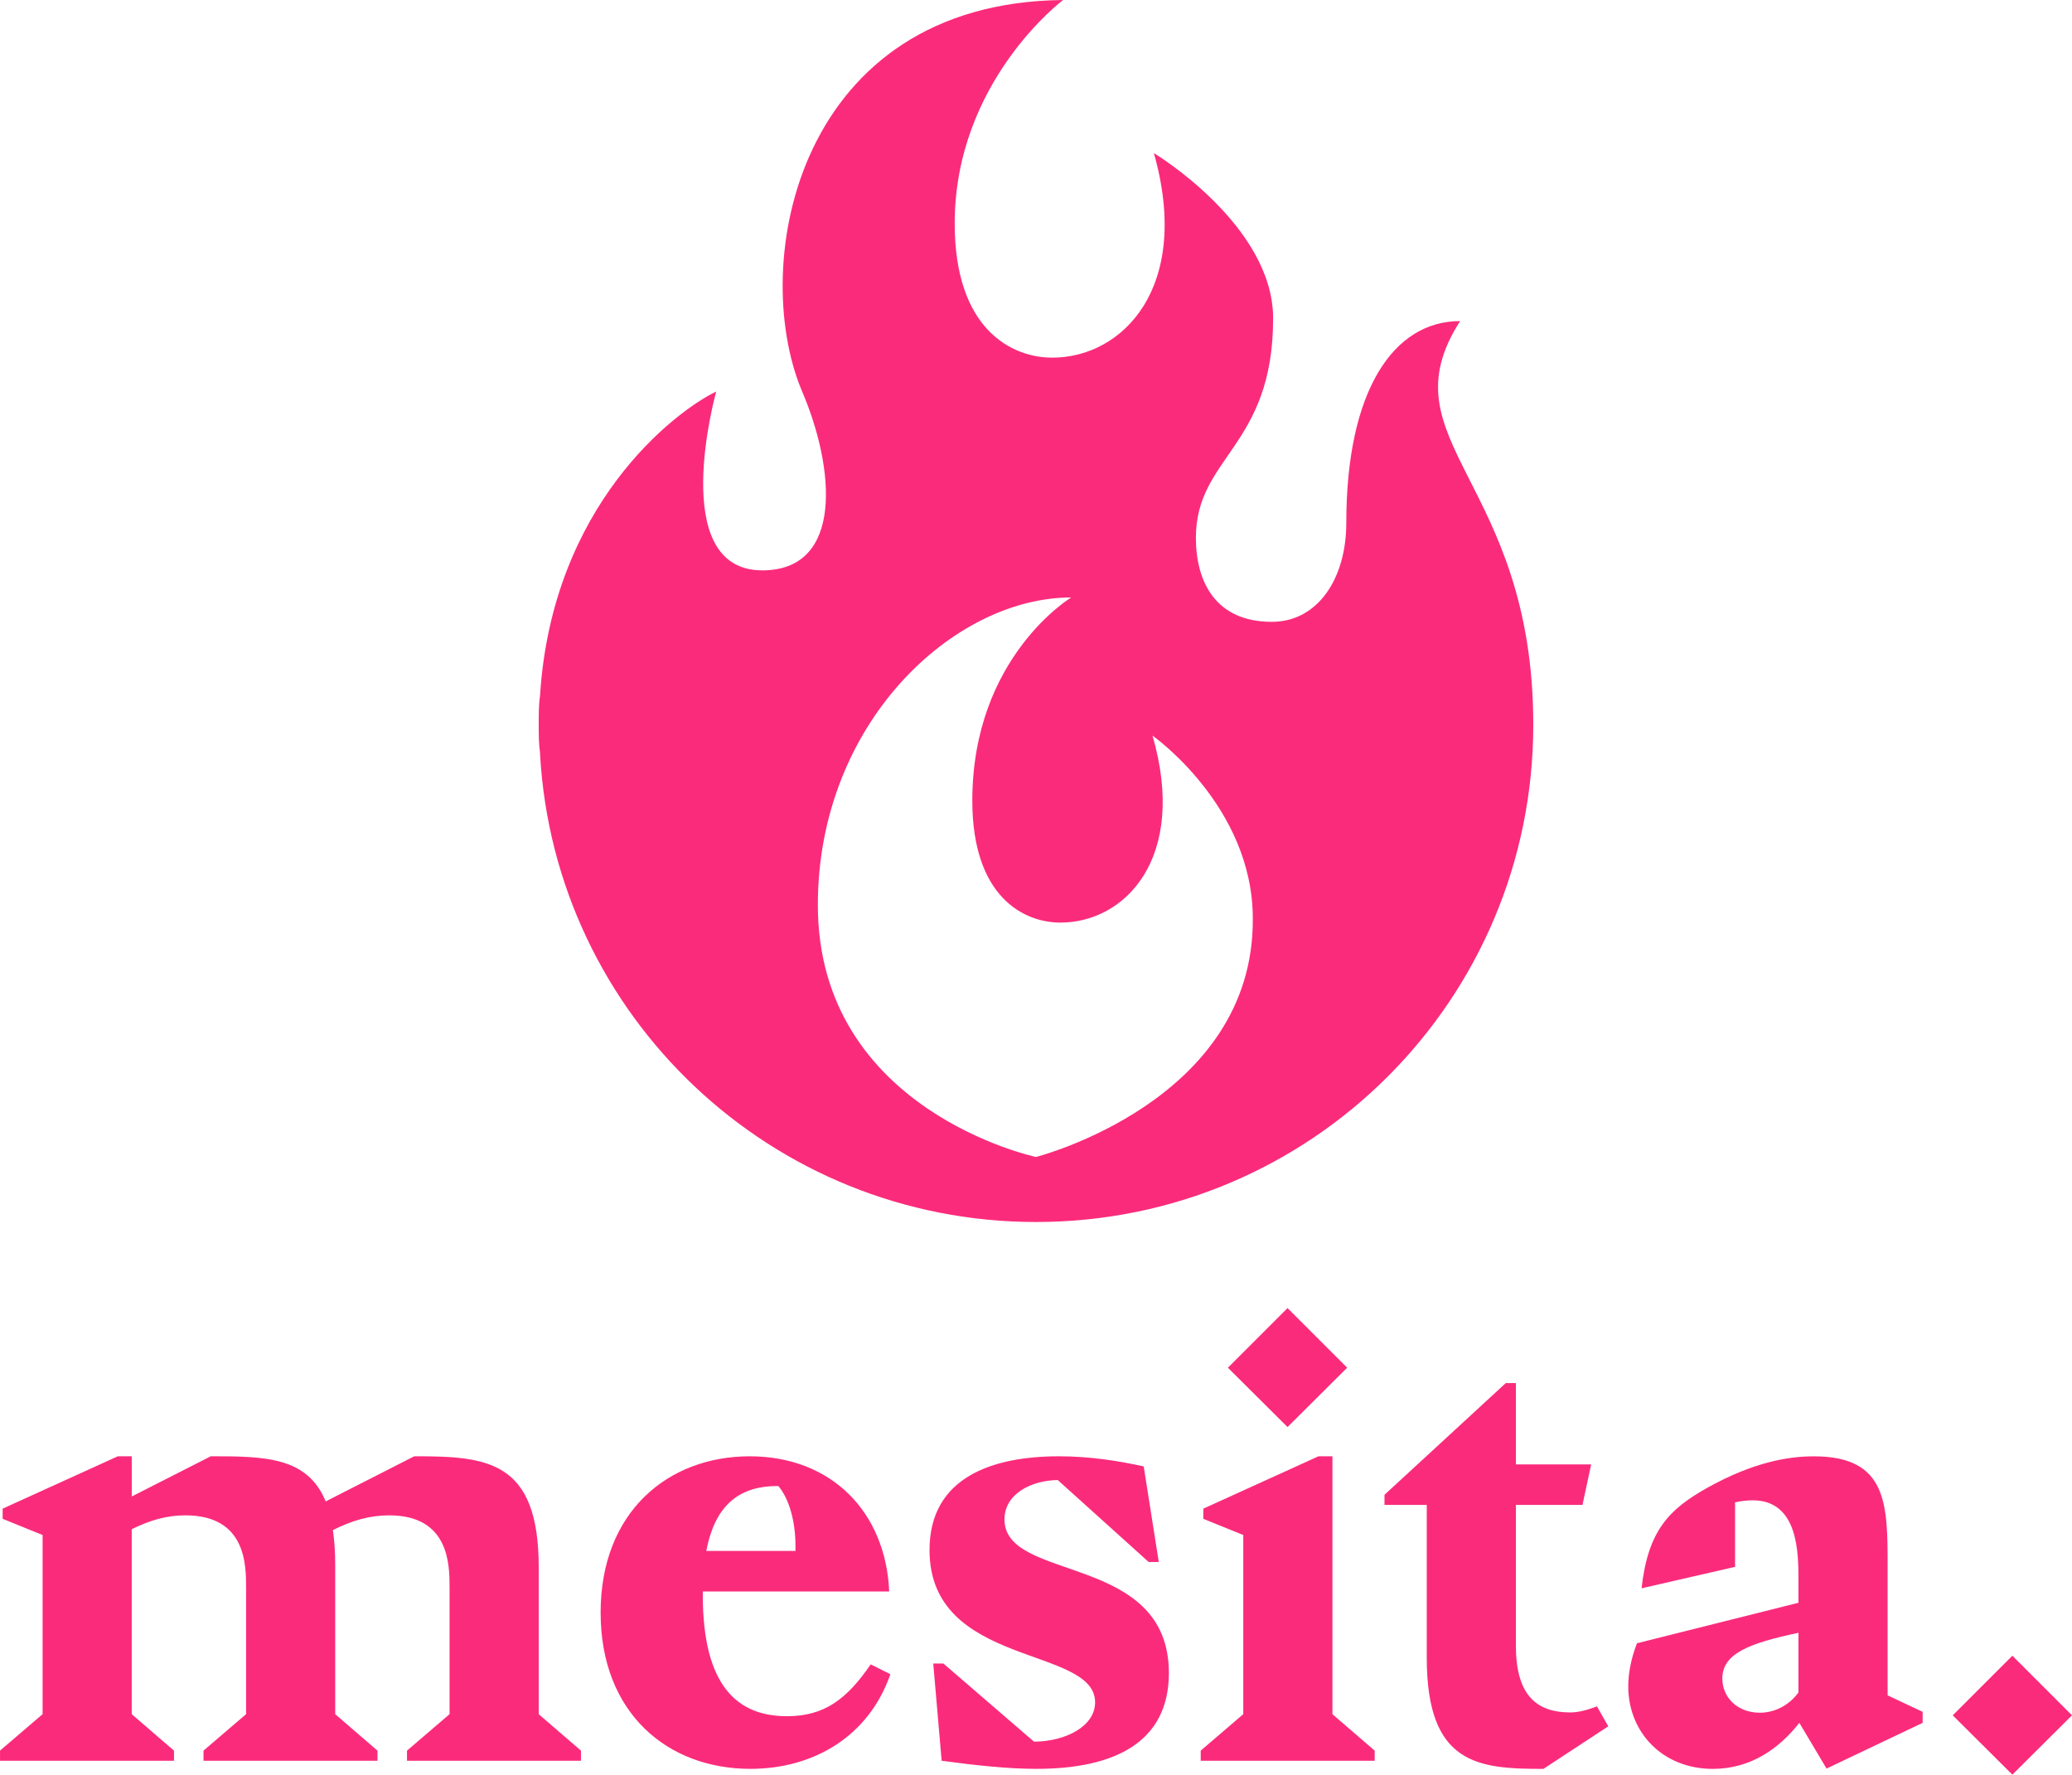
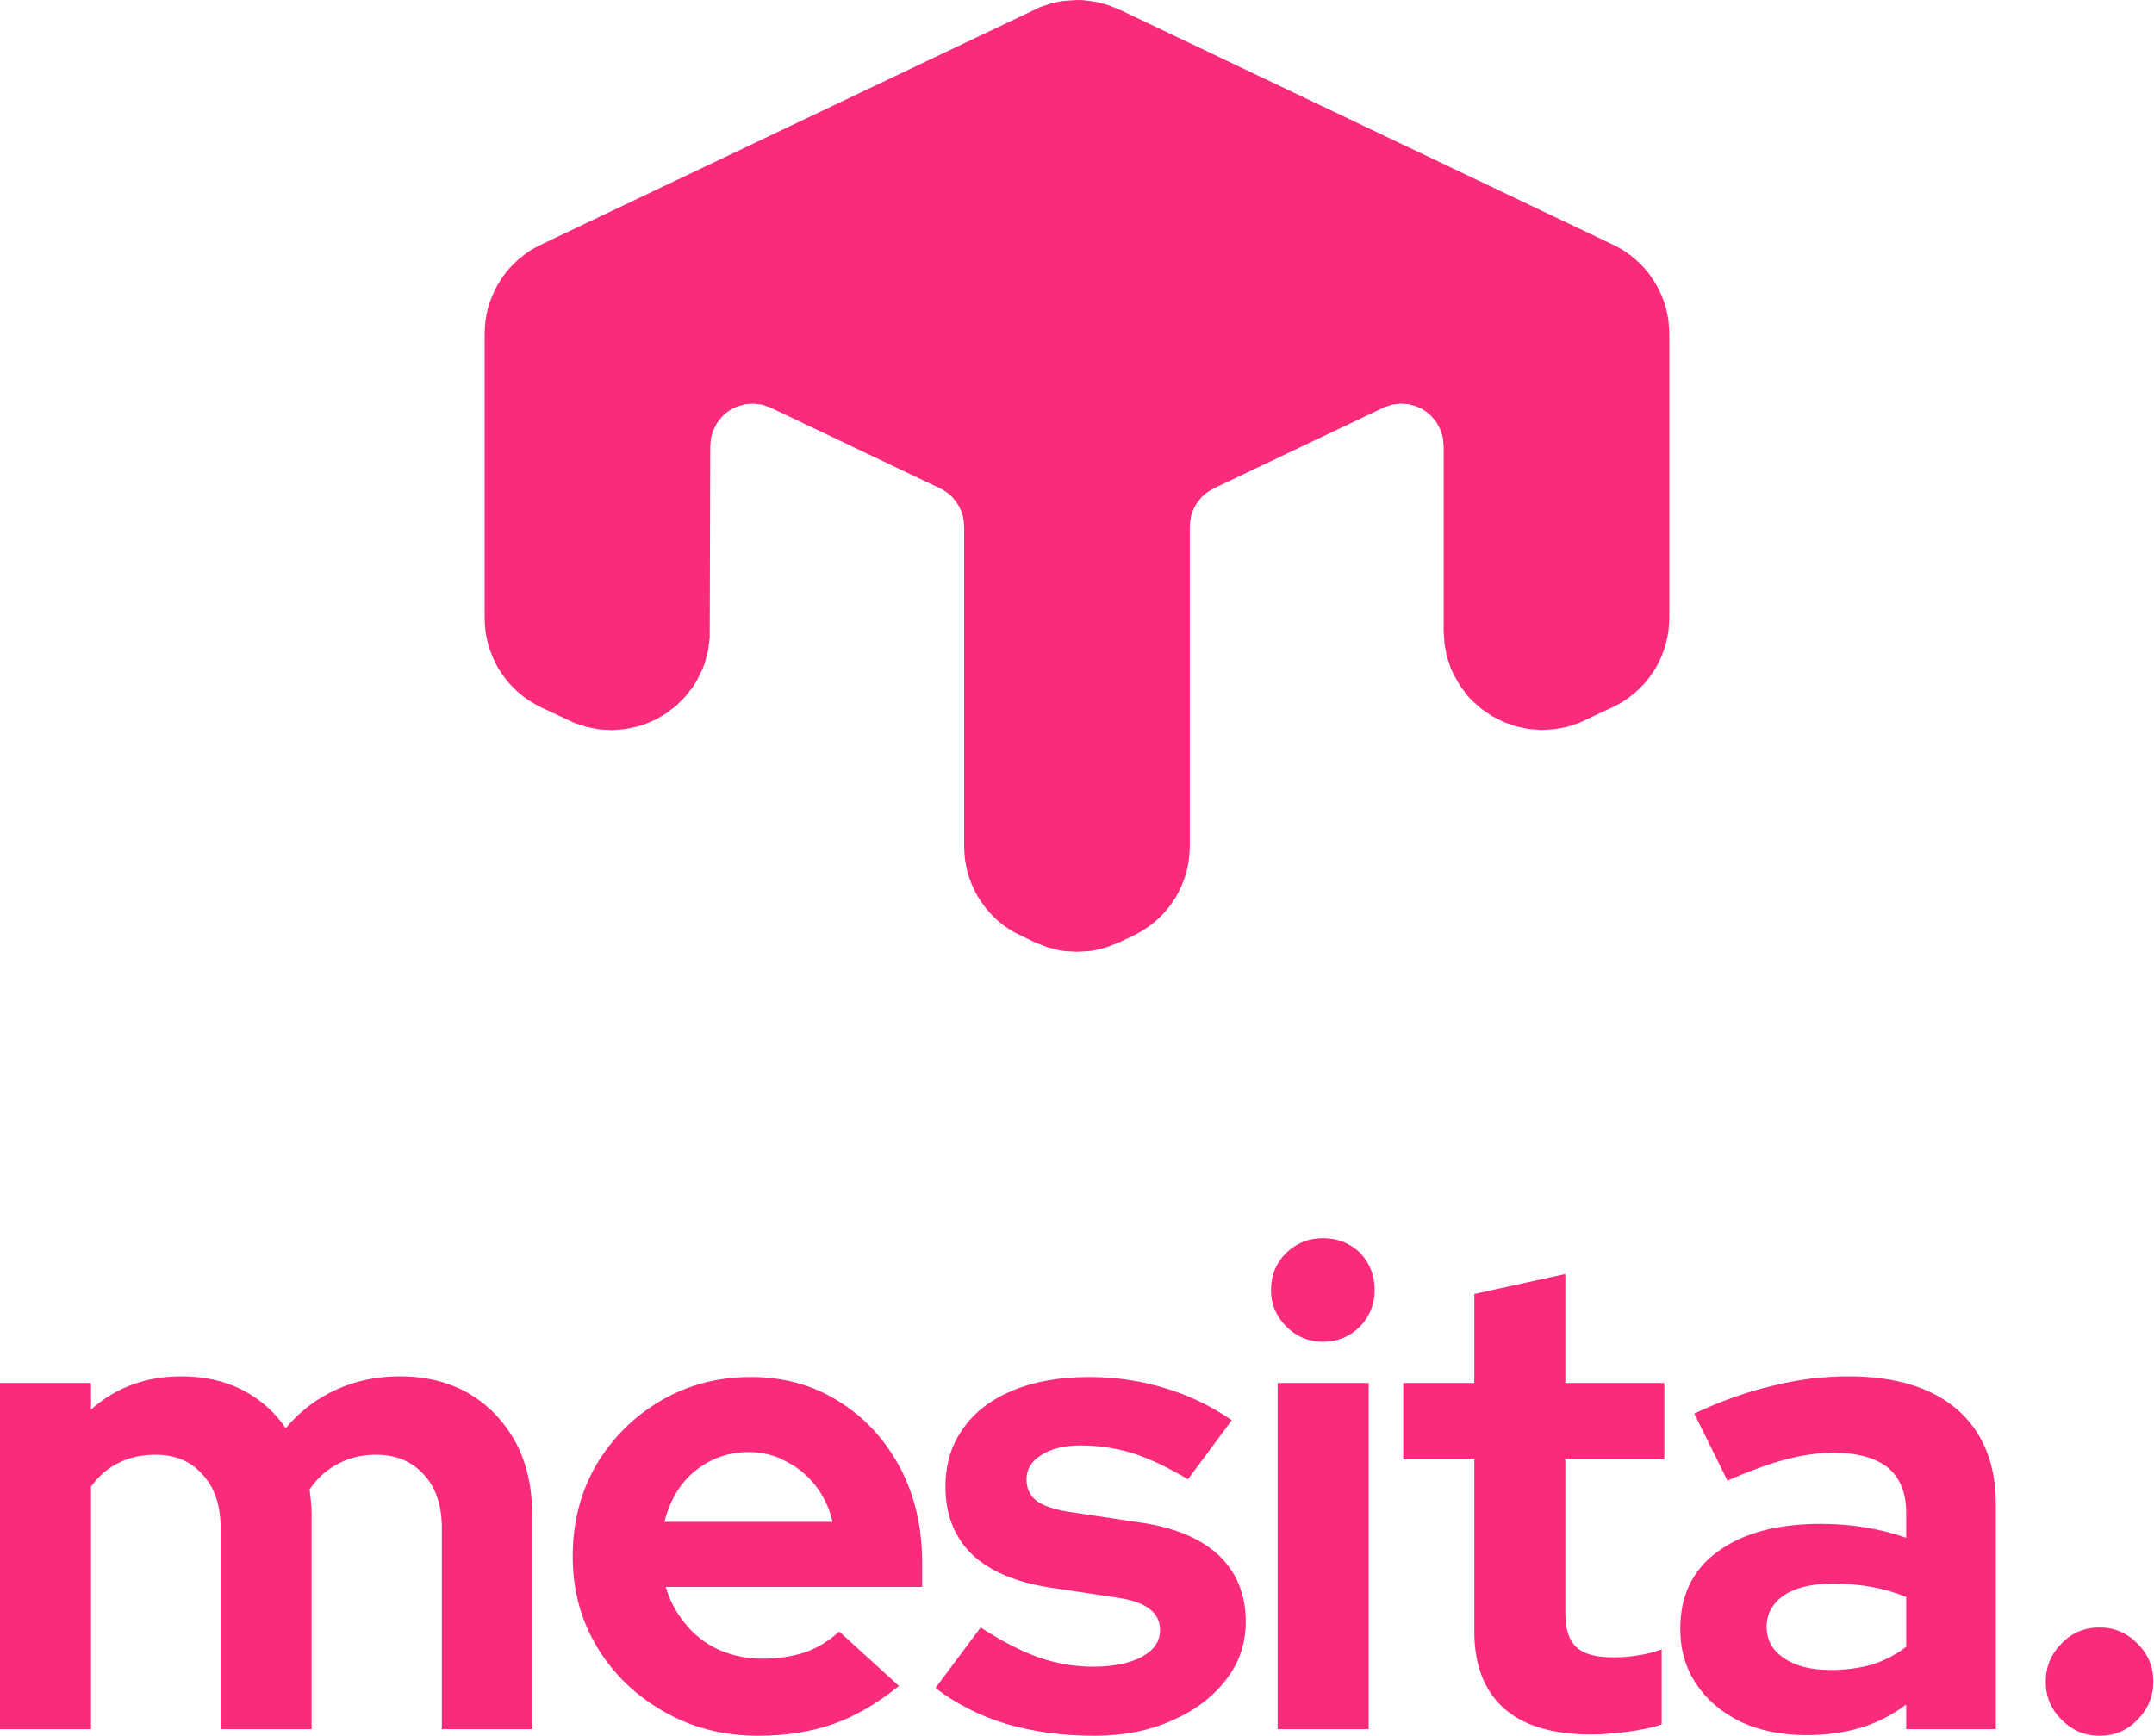
- <svg xmlns="http://www.w3.org/2000/svg" viewBox="0 0 350 299.82" fill="#fb2b7b" role="img" aria-label="Mesita">
-   <g transform="translate(60.55858 -10.98638) scale(2.288829)">
-     <path d="M81.3,28.5c-4.9,0-8.4,5.1-8.4,14.9c0,4.1-2.1,7.3-5.5,7.3c-4.1,0-5.6-2.9-5.6-6.2c0-6,5.7-6.7,5.7-16.2c0-6.9-8.8-12.2-8.8-12.2c2.8,9.9-2.3,15.1-7.5,15.1c-3,0-7.2-2.1-7.2-9.9c0-10.5,8-16.5,8-16.5C32.4,5,28.8,24.2,32.7,33.6c2.5,5.8,3.1,13.3-2.9,13.3c-7.1,0-3.4-13.2-3.4-13.2c-3.1,1.5-12.1,8.4-13,22.4c-0.1,0.7-0.1,1.4-0.1,2.2c0,0.7,0,1.4,0.1,2.1c0,0,0,0.1,0,0.1C14.5,79.8,30.5,95,50,95c20.3,0,36.7-16.4,36.7-36.7C86.7,40.2,75.6,37.4,81.3,28.5z M50,90.2c0,0-16.1-3.4-16.1-18.6c0-13.4,10-22.7,18.7-22.7c0,0-7.3,4.4-7.3,15c0,7.1,3.8,9,6.5,9c4.8,0,9.4-4.8,6.8-13.8c0,0,7.4,5.2,7.4,13.5C66.1,86.1,50,90.2,50,90.2z" />
+ <svg xmlns="http://www.w3.org/2000/svg" viewBox="0 0 350 282.06" fill="#fb2b7b" role="img" aria-label="Mesita">
+   <g transform="translate(60.4113 -37.2396) scale(2.291669)">
+     <path d="M11.99 33.6 11.58 33.81 11.18 34.05 10.8 34.32 10.44 34.61 10.1 34.92 9.78 35.25 9.48 35.61 9.21 35.99 8.96 36.38 8.74 36.79 8.55 37.21 8.38 37.64 8.24 38.08 8.14 38.53 8.06 38.99 8.02 39.45 8 39.92 8 60.08 8.02 60.54 8.06 61 8.14 61.46 8.24 61.91 8.38 62.35 8.55 62.79 8.74 63.21 8.96 63.62 9.21 64.01 9.48 64.38 9.78 64.74 10.1 65.07 10.44 65.39 10.8 65.68 11.18 65.94 11.58 66.18 11.99 66.4 14.38 67.52 15.25 67.8 16.14 67.97 17.05 68.02 17.95 67.95 18.84 67.76 19.28 67.63 20.11 67.28 20.9 66.82 21.62 66.26 22.26 65.61 22.81 64.89 23.05 64.5 23.45 63.69 23.61 63.26 23.84 62.39 23.96 61.49 24 47.92 24.04 47.38 24.13 47 24.27 46.64 24.45 46.29 24.67 45.98 24.94 45.69 25.24 45.44 25.57 45.23 25.92 45.07 26.48 44.91 27.07 44.87 27.65 44.94 28.22 45.13 40.34 50.9 40.55 51.02 40.88 51.24 41.17 51.51 41.42 51.82 41.64 52.15 41.8 52.51 41.92 52.89 41.98 53.28 42 53.64 42 76.27 42.02 76.73 42.06 77.19 42.14 77.65 42.24 78.1 42.38 78.54 42.55 78.98 42.74 79.4 42.96 79.81 43.21 80.2 43.48 80.57 43.78 80.93 44.1 81.27 44.44 81.58 44.8 81.87 45.18 82.13 45.58 82.37 46.99 83.06 47.82 83.39 48.67 83.62 49.11 83.69 50 83.74 50.89 83.69 51.33 83.62 52.18 83.39 53.01 83.06 54.01 82.59 54.42 82.37 54.82 82.13 55.2 81.87 55.56 81.58 55.9 81.27 56.22 80.93 56.52 80.57 56.79 80.2 57.04 79.81 57.26 79.4 57.45 78.98 57.62 78.54 57.76 78.1 57.86 77.65 57.94 77.19 57.98 76.73 58 76.27 58 53.64 58.02 53.28 58.08 52.89 58.2 52.51 58.36 52.15 58.58 51.82 58.83 51.51 59.12 51.24 59.45 51.02 59.76 50.85 71.78 45.13 72.35 44.94 72.93 44.87 73.52 44.91 74.08 45.07 74.43 45.23 74.76 45.44 75.06 45.69 75.33 45.98 75.55 46.29 75.73 46.64 75.87 47 75.96 47.38 76 47.92 76 61.01 76.06 61.92 76.23 62.81 76.52 63.67 76.71 64.08 77.16 64.87 77.71 65.6 78.02 65.93 78.7 66.53 79.45 67.04 80.26 67.45 81.12 67.75 82.01 67.94 82.91 68.01 83.82 67.96 84.71 67.8 85.58 67.52 87.99 66.39 88.41 66.18 88.81 65.94 89.19 65.67 89.55 65.38 89.89 65.07 90.21 64.74 90.51 64.38 90.79 64 91.04 63.61 91.26 63.2 91.45 62.78 91.62 62.35 91.75 61.9 91.86 61.45 91.94 60.99 91.98 60.53 92 60.06 92 39.92 91.98 39.45 91.94 38.99 91.86 38.53 91.76 38.08 91.62 37.64 91.45 37.21 91.26 36.79 91.04 36.38 90.79 35.99 90.52 35.61 90.22 35.25 89.9 34.92 89.56 34.61 89.2 34.32 88.82 34.05 88.42 33.81 88.01 33.6 53.01 16.93 52.18 16.6 51.33 16.38 50.44 16.26 50 16.25 49.11 16.31 48.67 16.38 48.24 16.47 47.4 16.75Z" />
  </g>
-   <g transform="translate(-1.858054 197.3342) scale(5.006985)">
-     <path d="M18.545 18.428 l1.426 1.23 l0 0.342 l-5.869 0 l0 -0.342 l1.436 -1.23 l0 -4.268 c0 -0.762 0 -2.441 -2.041 -2.441 c-0.635 0 -1.24 0.166 -1.895 0.498 c0.049 0.342 0.078 0.723 0.078 1.162 l0 5.049 l1.426 1.23 l0 0.342 l-5.869 0 l0 -0.342 l1.436 -1.23 l0 -4.268 c0 -0.771 0 -2.441 -2.051 -2.441 c-0.605 0 -1.182 0.156 -1.807 0.469 l0 6.24 l1.426 1.23 l0 0.342 l-5.869 0 l0 -0.342 l1.436 -1.23 l0 -6.045 l-1.348 -0.547 l0 -0.342 l3.887 -1.768 l0.469 0 l0 1.357 l2.666 -1.357 c1.826 0 3.262 0.02 3.877 1.523 l2.988 -1.523 c2.451 0 4.199 0.127 4.199 3.75 l0 4.951 z M29.746 16.748 l0.664 0.332 c-0.723 2.08 -2.568 3.193 -4.727 3.193 c-2.783 0 -5.049 -1.875 -5.049 -5.273 s2.275 -5.273 5.029 -5.273 s4.59 1.875 4.707 4.561 l-6.289 0 l0 0.117 c0 3.105 1.191 4.092 2.842 4.092 c1.25 0 2.012 -0.566 2.822 -1.748 z M26.631 10.732 c-1.455 -0.02 -2.168 0.801 -2.432 2.188 l3.008 0 l0 -0.186 c0 -0.771 -0.195 -1.553 -0.576 -2.002 z M34.258 11.855 c0 2.139 5.547 1.113 5.547 5.186 c0 2.344 -1.846 3.232 -4.463 3.232 c-0.957 0 -2.061 -0.117 -3.203 -0.273 l-0.283 -3.281 l0.342 0 l3.057 2.637 c1.104 -0.01 2.061 -0.537 2.061 -1.328 c0 -1.914 -5.586 -1.162 -5.586 -5.137 c0 -2.461 2.129 -3.164 4.365 -3.164 c1.016 0 1.982 0.146 2.861 0.342 l0.508 3.223 l-0.342 0 l-3.066 -2.764 c-0.879 0.01 -1.797 0.459 -1.797 1.328 z M36.963 10.693 l0.078 0.039 c-0.029 -0.01 -0.049 -0.029 -0.078 -0.039 z M45.82 6.738 l-2.012 2.002 l-2.012 -2.002 l2.012 -2.012 z M45.322 18.428 l1.426 1.23 l0 0.342 l-5.869 0 l0 -0.342 l1.436 -1.23 l0 -6.045 l-1.348 -0.547 l0 -0.342 l3.887 -1.768 l0.469 0 l0 8.701 z M54.248 18.164 l0.381 0.674 l-2.188 1.436 c-2.188 0 -3.936 -0.127 -3.936 -3.75 l0 -5.156 l-1.426 0 l0 -0.342 l4.092 -3.77 l0.342 0 l0 2.744 l2.539 0 l-0.293 1.367 l-2.246 0 l0 4.766 c0 1.729 0.771 2.236 1.826 2.236 c0.254 0 0.527 -0.059 0.908 -0.205 z M64.053 17.793 l1.182 0.557 l0 0.371 l-3.242 1.543 l-0.918 -1.543 c-0.674 0.859 -1.631 1.553 -2.92 1.553 c-1.699 0 -2.852 -1.24 -2.852 -2.783 c0 -0.43 0.088 -0.918 0.293 -1.455 l5.449 -1.367 l0 -0.762 c0 -0.908 0 -2.695 -1.543 -2.695 c-0.176 0 -0.371 0.02 -0.596 0.068 l0 2.178 l-3.154 0.723 c0.215 -1.934 0.918 -2.656 2.178 -3.369 c1.592 -0.898 2.793 -1.084 3.633 -1.084 c2.49 0 2.49 1.621 2.49 3.721 l0 4.346 z M59.736 18.379 c0.518 0 0.996 -0.254 1.309 -0.684 l0 -2.012 c-1.67 0.352 -2.568 0.703 -2.568 1.543 c0 0.635 0.508 1.152 1.26 1.152 z M68.262 20.469 l-2.012 -2.002 l2.012 -2.012 l2.012 2.012 z" />
+   <g transform="translate(0 280.9824) scale(0.107958)">
+     <path d="M0 0V-521H137V-481Q193 -531 273 -531Q324 -531 364 -511Q405 -490 430 -453Q462 -491 506 -511Q550 -531 602 -531Q661 -531 706 -505Q750 -479 776 -432Q801 -385 801 -323V0H665V-303Q665 -354 638 -383Q611 -413 566 -413Q535 -413 510 -400Q484 -387 466 -361Q467 -352 468 -343Q469 -334 469 -323V0H332V-303Q332 -354 305 -383Q279 -413 234 -413Q203 -413 179 -401Q154 -389 137 -365V0Z M1141 10Q1063 10 1000 -26Q936 -62 899 -123Q862 -184 862 -260Q862 -336 897 -397Q933 -458 994 -494Q1055 -530 1130 -530Q1205 -530 1263 -493Q1321 -457 1355 -393Q1388 -330 1388 -250V-214H1002Q1011 -183 1032 -158Q1052 -133 1083 -119Q1113 -106 1148 -106Q1183 -106 1213 -116Q1242 -127 1263 -147L1353 -65Q1305 -26 1255 -8Q1204 10 1141 10ZM1000 -312H1253Q1246 -343 1227 -367Q1209 -390 1183 -403Q1158 -417 1127 -417Q1096 -417 1070 -404Q1044 -391 1026 -368Q1008 -344 1000 -312Z M1647 10Q1576 10 1514 -8Q1453 -27 1408 -62L1476 -153Q1522 -123 1563 -108Q1604 -94 1645 -94Q1691 -94 1719 -109Q1746 -124 1746 -149Q1746 -169 1730 -181Q1715 -193 1681 -198L1581 -213Q1503 -225 1463 -263Q1423 -302 1423 -365Q1423 -416 1450 -453Q1476 -490 1525 -510Q1573 -530 1640 -530Q1697 -530 1751 -514Q1806 -498 1854 -465L1788 -376Q1745 -402 1706 -415Q1667 -427 1627 -427Q1590 -427 1568 -413Q1545 -399 1545 -376Q1545 -355 1561 -343Q1578 -331 1616 -326L1716 -311Q1793 -300 1834 -262Q1875 -223 1875 -162Q1875 -112 1845 -74Q1815 -35 1764 -13Q1713 10 1647 10Z M1923 0V-521H2060V0ZM1991 -583Q1959 -583 1936 -606Q1913 -629 1913 -661Q1913 -694 1936 -717Q1959 -739 1991 -739Q2024 -739 2047 -717Q2069 -694 2069 -661Q2069 -629 2047 -606Q2024 -583 1991 -583Z M2395 8Q2308 8 2264 -31Q2219 -71 2219 -147V-406H2112V-521H2219V-655L2356 -685V-521H2505V-406H2356V-175Q2356 -139 2372 -124Q2388 -108 2428 -108Q2448 -108 2465 -111Q2481 -113 2501 -120V-7Q2480 0 2449 4Q2418 8 2395 8Z M2719 9Q2663 9 2620 -11Q2577 -32 2553 -68Q2529 -104 2529 -151Q2529 -226 2585 -267Q2642 -309 2741 -309Q2809 -309 2869 -288V-326Q2869 -371 2841 -394Q2813 -416 2759 -416Q2726 -416 2688 -406Q2650 -396 2600 -374L2550 -475Q2612 -504 2669 -517Q2725 -531 2782 -531Q2888 -531 2946 -481Q3004 -430 3004 -338V0H2869V-37Q2837 -13 2800 -2Q2763 9 2719 9ZM2659 -154Q2659 -124 2685 -107Q2711 -89 2755 -89Q2788 -89 2817 -97Q2846 -106 2869 -124V-199Q2844 -209 2817 -214Q2790 -219 2759 -219Q2712 -219 2686 -202Q2659 -184 2659 -154Z M3160 10Q3127 10 3103 -14Q3079 -38 3079 -71Q3079 -105 3103 -129Q3126 -153 3160 -153Q3193 -153 3217 -129Q3241 -105 3241 -72Q3241 -38 3217 -14Q3194 10 3160 10Z" />
  </g>
</svg>
